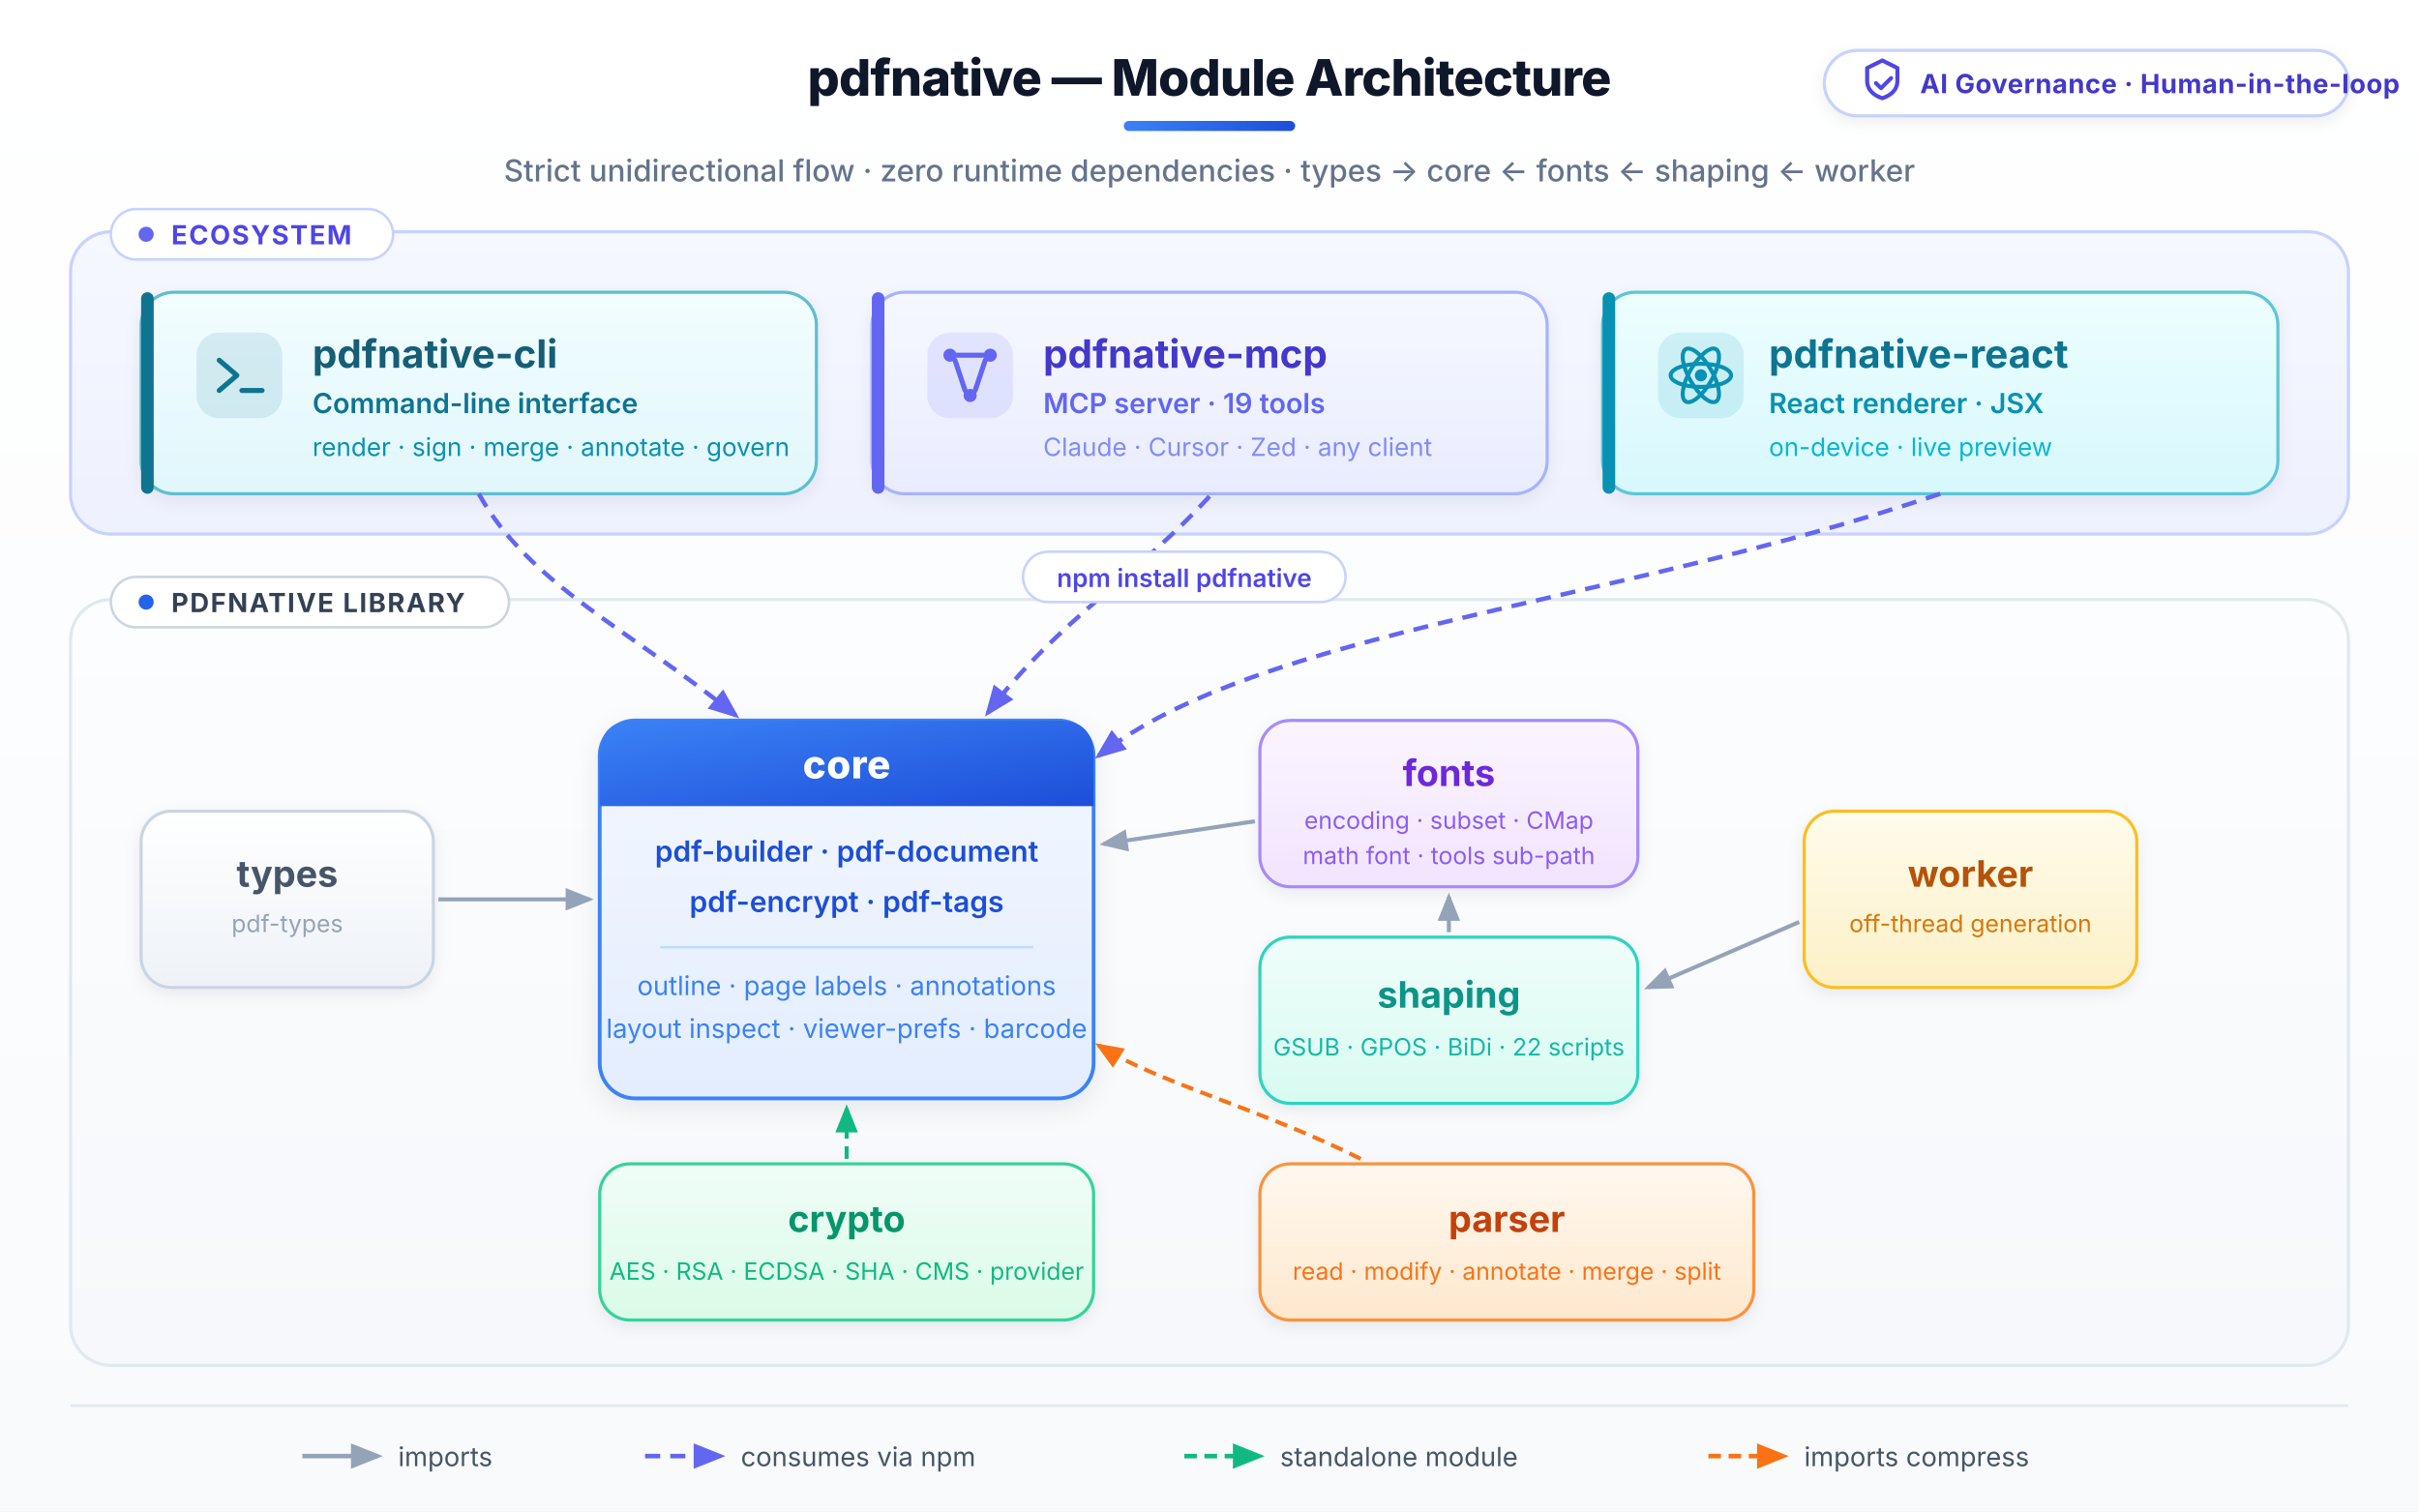
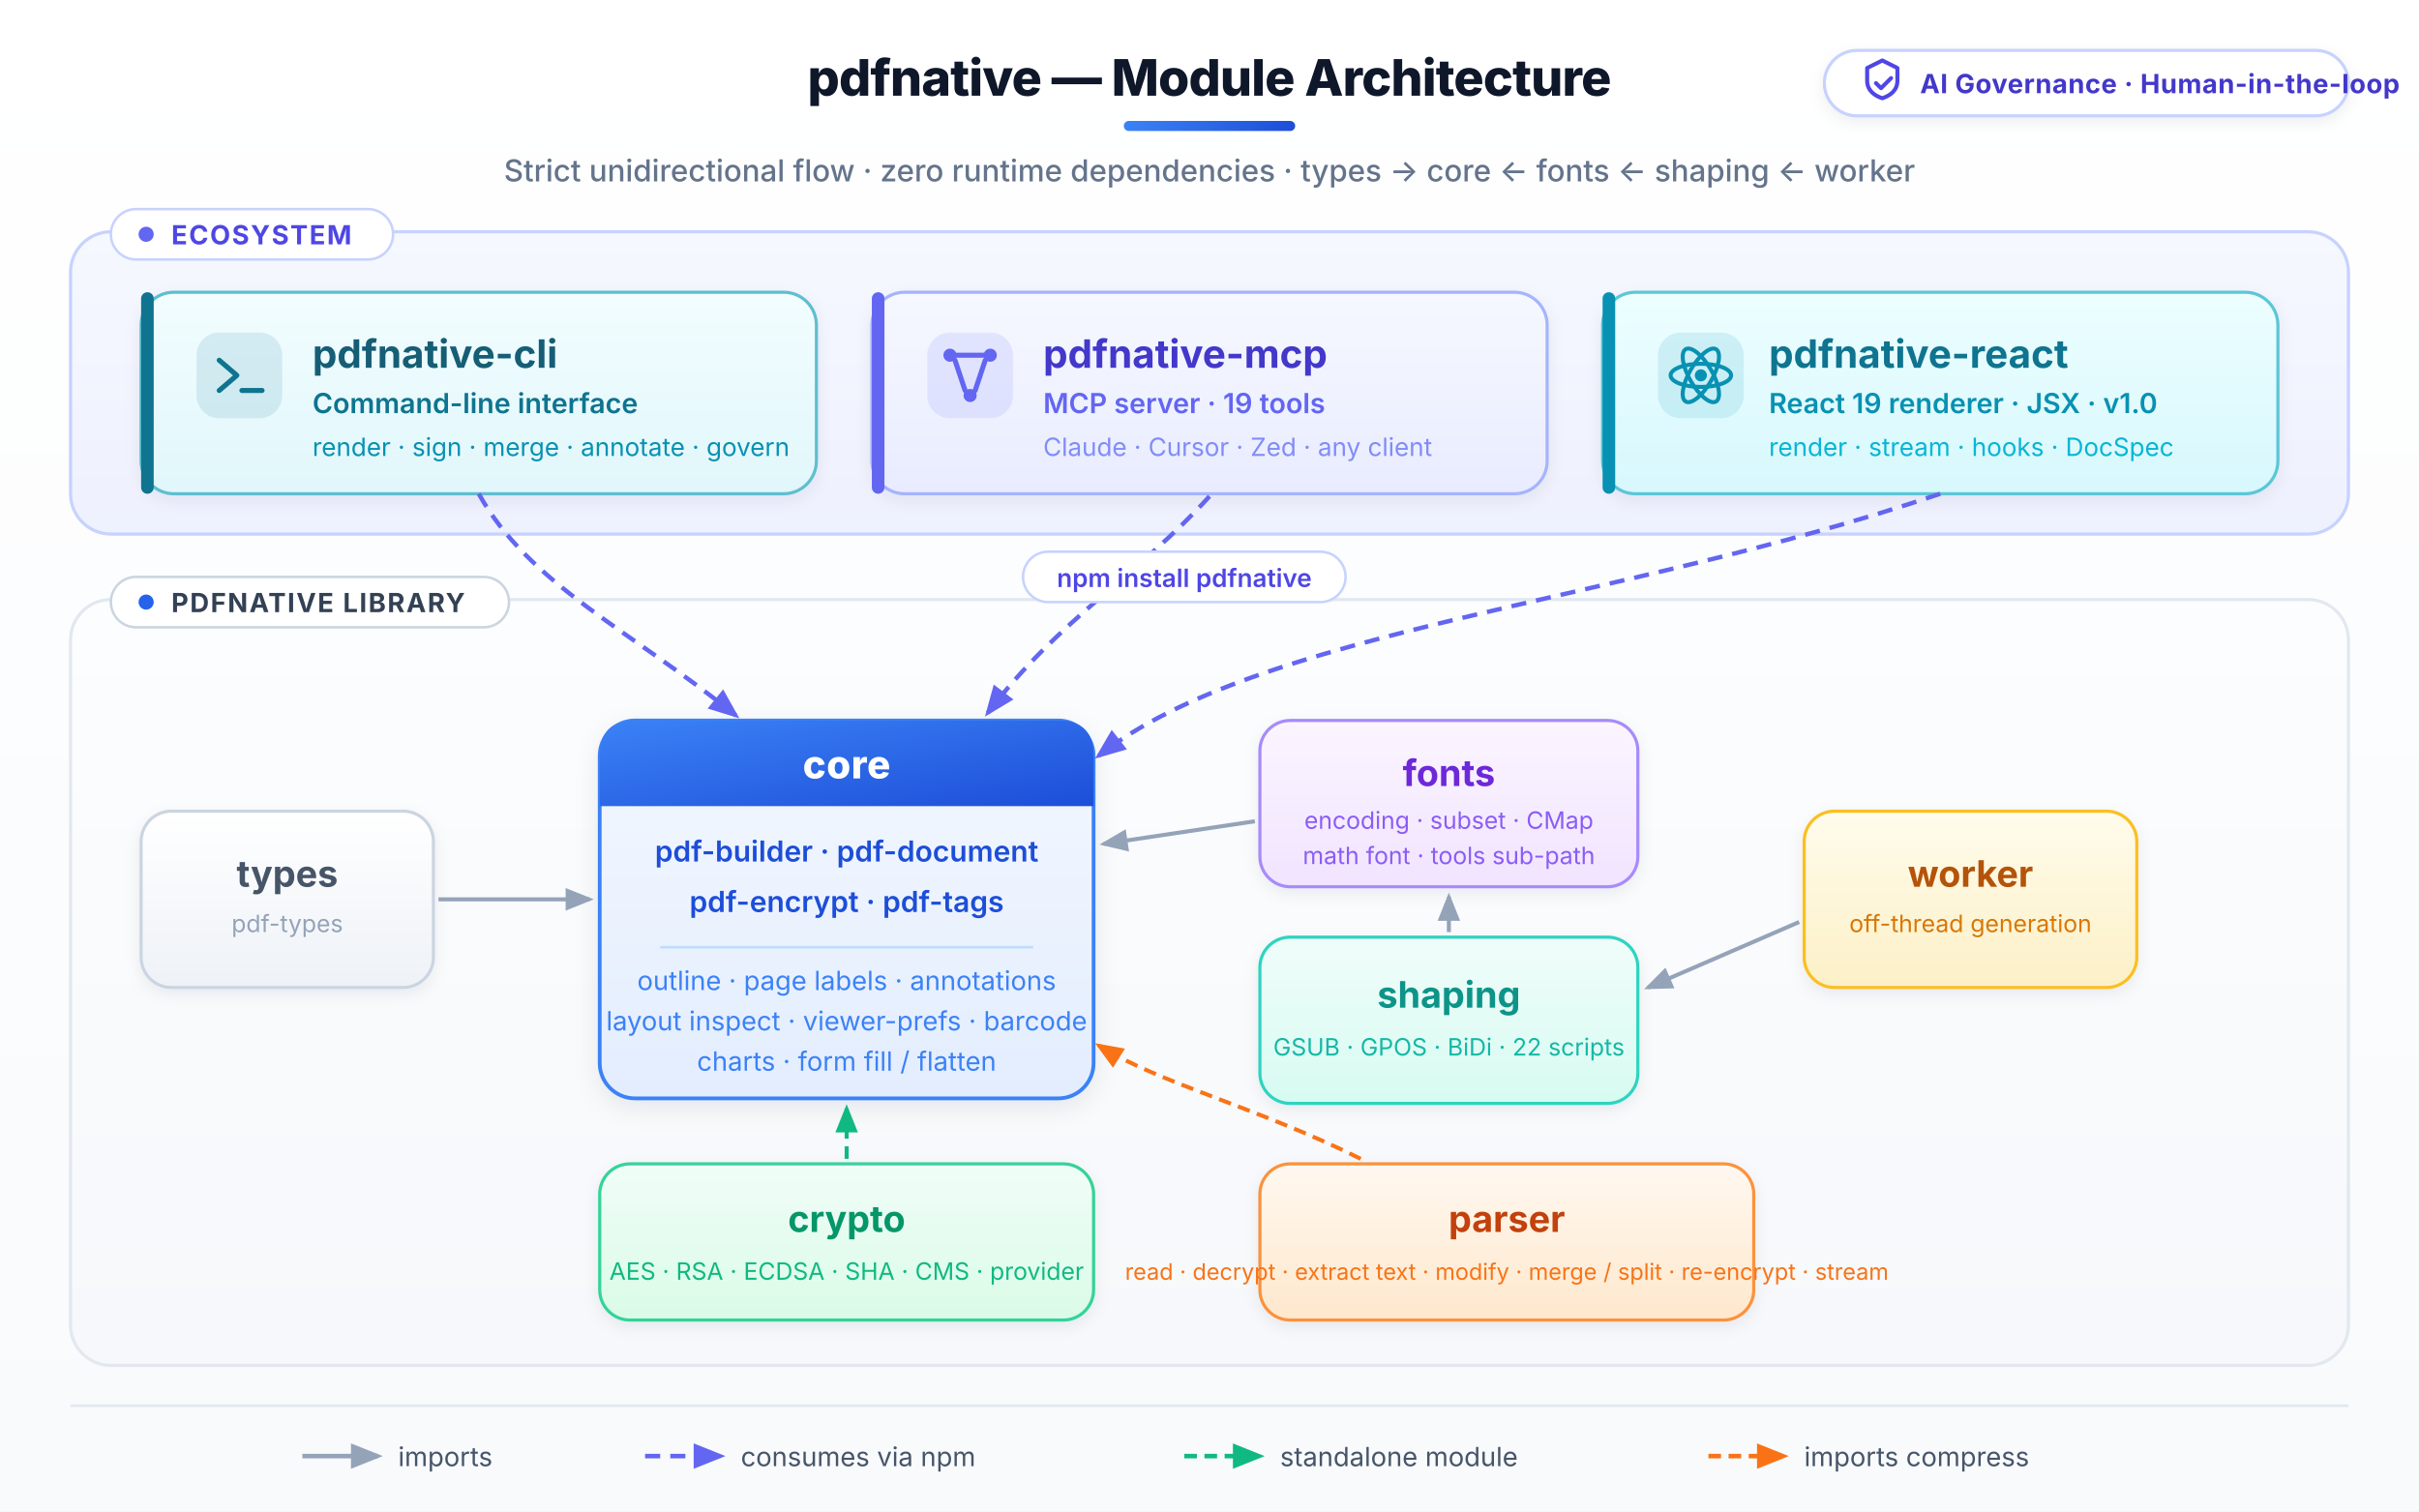
<svg xmlns="http://www.w3.org/2000/svg" viewBox="0 0 960 600" role="img" aria-labelledby="arch-title arch-desc" font-family="Inter,-apple-system,BlinkMacSystemFont,'Segoe UI',Roboto,'Helvetica Neue',Arial,sans-serif">
  <defs>
    <marker id="ah-import" viewBox="0 0 10 8" refX="8.5" refY="4" markerWidth="7" markerHeight="6" orient="auto-start-reverse">
      <path d="M0 0 L10 4 L0 8 Z" fill="#94A3B8" />
    </marker>
    <marker id="ah-npm" viewBox="0 0 10 8" refX="8.5" refY="4" markerWidth="7" markerHeight="6" orient="auto-start-reverse">
      <path d="M0 0 L10 4 L0 8 Z" fill="#6366F1" />
    </marker>
    <marker id="ah-standalone" viewBox="0 0 10 8" refX="8.5" refY="4" markerWidth="7" markerHeight="6" orient="auto-start-reverse">
      <path d="M0 0 L10 4 L0 8 Z" fill="#10B981" />
    </marker>
    <marker id="ah-compress" viewBox="0 0 10 8" refX="8.5" refY="4" markerWidth="7" markerHeight="6" orient="auto-start-reverse">
      <path d="M0 0 L10 4 L0 8 Z" fill="#F97316" />
    </marker>
    <linearGradient id="g-canvas" x1="0" y1="0" x2="0" y2="1">
      <stop offset="0%" stop-color="#FFFFFF" />
      <stop offset="100%" stop-color="#F8FAFC" />
    </linearGradient>
    <linearGradient id="g-eco" x1="0" y1="0" x2="0" y2="1">
      <stop offset="0%" stop-color="#F6F8FF" />
      <stop offset="100%" stop-color="#EEF1FE" />
    </linearGradient>
    <linearGradient id="g-lib" x1="0" y1="0" x2="0" y2="1">
      <stop offset="0%" stop-color="#FCFDFE" />
      <stop offset="100%" stop-color="#F6F8FB" />
    </linearGradient>
    <linearGradient id="g-cli" x1="0" y1="0" x2="0" y2="1">
      <stop offset="0%" stop-color="#F2FDFF" />
      <stop offset="100%" stop-color="#E1F7FB" />
    </linearGradient>
    <linearGradient id="g-mcp" x1="0" y1="0" x2="0" y2="1">
      <stop offset="0%" stop-color="#F6F8FF" />
      <stop offset="100%" stop-color="#E9ECFF" />
    </linearGradient>
    <linearGradient id="g-react" x1="0" y1="0" x2="0" y2="1">
      <stop offset="0%" stop-color="#EDFEFF" />
      <stop offset="100%" stop-color="#D7F8FD" />
    </linearGradient>
    <linearGradient id="g-core" x1="0" y1="0" x2="0" y2="1">
      <stop offset="0%" stop-color="#F3F8FF" />
      <stop offset="100%" stop-color="#E3EDFE" />
    </linearGradient>
    <linearGradient id="g-core-head" x1="0" y1="0" x2="1" y2="1">
      <stop offset="0%" stop-color="#3B82F6" />
      <stop offset="100%" stop-color="#1D4ED8" />
    </linearGradient>
    <linearGradient id="g-types" x1="0" y1="0" x2="0" y2="1">
      <stop offset="0%" stop-color="#FFFFFF" />
      <stop offset="100%" stop-color="#EEF2F7" />
    </linearGradient>
    <linearGradient id="g-fonts" x1="0" y1="0" x2="0" y2="1">
      <stop offset="0%" stop-color="#FBF5FF" />
      <stop offset="100%" stop-color="#F1E4FF" />
    </linearGradient>
    <linearGradient id="g-shaping" x1="0" y1="0" x2="0" y2="1">
      <stop offset="0%" stop-color="#F0FDFA" />
      <stop offset="100%" stop-color="#D7FBF1" />
    </linearGradient>
    <linearGradient id="g-worker" x1="0" y1="0" x2="0" y2="1">
      <stop offset="0%" stop-color="#FFFCEC" />
      <stop offset="100%" stop-color="#FCF0C7" />
    </linearGradient>
    <linearGradient id="g-crypto" x1="0" y1="0" x2="0" y2="1">
      <stop offset="0%" stop-color="#F0FDF8" />
      <stop offset="100%" stop-color="#DAFBE7" />
    </linearGradient>
    <linearGradient id="g-parser" x1="0" y1="0" x2="0" y2="1">
      <stop offset="0%" stop-color="#FFF8F0" />
      <stop offset="100%" stop-color="#FEE8CD" />
    </linearGradient>
    <linearGradient id="g-accent" x1="0" y1="0" x2="1" y2="0">
      <stop offset="0%" stop-color="#3B82F6" />
      <stop offset="100%" stop-color="#1D4ED8" />
    </linearGradient>
    <filter id="soft" x="-20%" y="-20%" width="140%" height="150%">
      <feDropShadow dx="0" dy="3" stdDeviation="5" flood-color="#1E293B" flood-opacity="0.08" />
    </filter>
    <filter id="soft-sm" x="-20%" y="-20%" width="140%" height="150%">
      <feDropShadow dx="0" dy="2" stdDeviation="3" flood-color="#1E293B" flood-opacity="0.07" />
    </filter>
  </defs>
  <rect x="0" y="0" width="960" height="600" fill="url(#g-canvas)" />
  <text x="480" y="38" text-anchor="middle" font-size="20" font-weight="800" fill="#0F172A" letter-spacing="-0.3">pdfnative — Module Architecture</text>
  <rect x="446" y="48" width="68" height="4" rx="2" fill="url(#g-accent)" />
  <text x="480" y="72" text-anchor="middle" font-size="12" font-weight="500" fill="#64748B">Strict unidirectional flow · zero runtime dependencies · types → core ← fonts ← shaping ← worker</text>
  <g filter="url(#soft-sm)">
    <rect x="724" y="20" width="208" height="26" rx="13" fill="#FFFFFF" stroke="#C7D2FE" stroke-width="1.25" />
  </g>
  <path d="M741 27 l6 -3 l6 3 v5 c0 4 -3 6 -6 7 c-3 -1 -6 -3 -6 -7 Z" fill="none" stroke="#4F46E5" stroke-width="1.6" stroke-linejoin="round" />
  <path d="M744.5 33 l2 2 l4 -4" fill="none" stroke="#4F46E5" stroke-width="1.6" stroke-linecap="round" stroke-linejoin="round" />
  <text x="762" y="37" font-size="10.5" font-weight="700" fill="#4338CA" letter-spacing="0.2">AI Governance · Human-in-the-loop</text>
  <rect x="28" y="92" width="904" height="120" rx="16" fill="url(#g-eco)" stroke="#C7D2FE" stroke-width="1.25" />
  <rect x="44" y="83" width="112" height="20" rx="10" fill="#FFFFFF" stroke="#C7D2FE" stroke-width="1" />
  <circle cx="58" cy="93" r="3" fill="#6366F1" />
  <text x="68" y="97" font-size="10.5" font-weight="700" fill="#4F46E5" letter-spacing="0.6">ECOSYSTEM</text>
  <g filter="url(#soft-sm)">
    <rect x="56" y="116" width="268" height="80" rx="13" fill="url(#g-cli)" stroke="#5EBECF" stroke-width="1.25" />
  </g>
  <rect x="56" y="116" width="5" height="80" rx="2.5" fill="#0E7490" />
  <rect x="78" y="132" width="34" height="34" rx="9" fill="#0E7490" fill-opacity="0.12" />
  <path d="M87 143 l7 6 l-7 6 M96 155 h8" fill="none" stroke="#0E7490" stroke-width="2" stroke-linecap="round" stroke-linejoin="round" />
  <text x="124" y="146" font-size="15.5" font-weight="700" fill="#155E75">pdfnative-cli</text>
  <text x="124" y="164" font-size="11" font-weight="600" fill="#0E7490">Command-line interface</text>
  <text x="124" y="181" font-size="10" fill="#0891B2">render · sign · merge · annotate · govern</text>
  <g filter="url(#soft-sm)">
    <rect x="346" y="116" width="268" height="80" rx="13" fill="url(#g-mcp)" stroke="#A5B4FC" stroke-width="1.25" />
  </g>
  <rect x="346" y="116" width="5" height="80" rx="2.5" fill="#6366F1" />
  <rect x="368" y="132" width="34" height="34" rx="9" fill="#6366F1" fill-opacity="0.12" />
  <g fill="none" stroke="#6366F1" stroke-width="2" stroke-linecap="round">
    <circle cx="377" cy="141" r="2.6" fill="#6366F1" stroke="none" />
    <circle cx="393" cy="141" r="2.6" fill="#6366F1" stroke="none" />
    <circle cx="385" cy="157" r="2.6" fill="#6366F1" stroke="none" />
    <path d="M379 143 l4 12 M391 143 l-4 12 M379 141 h12" />
  </g>
  <text x="414" y="146" font-size="15.5" font-weight="700" fill="#4338CA">pdfnative-mcp</text>
  <text x="414" y="164" font-size="11" font-weight="600" fill="#6366F1">MCP server · 19 tools</text>
  <text x="414" y="181" font-size="10" fill="#818CF8">Claude · Cursor · Zed · any client</text>
  <g filter="url(#soft-sm)">
    <rect x="636" y="116" width="268" height="80" rx="13" fill="url(#g-react)" stroke="#5CC6D6" stroke-width="1.25" />
  </g>
  <rect x="636" y="116" width="5" height="80" rx="2.5" fill="#0891B2" />
  <rect x="658" y="132" width="34" height="34" rx="9" fill="#0891B2" fill-opacity="0.12" />
  <g fill="none" stroke="#0891B2" stroke-width="1.6">
    <circle cx="675" cy="149" r="2.4" fill="#0891B2" stroke="none" />
    <ellipse cx="675" cy="149" rx="12" ry="4.6" />
    <ellipse cx="675" cy="149" rx="12" ry="4.6" transform="rotate(60 675 149)" />
    <ellipse cx="675" cy="149" rx="12" ry="4.6" transform="rotate(120 675 149)" />
  </g>
  <text x="702" y="146" font-size="15.5" font-weight="700" fill="#0E7490">pdfnative-react</text>
-   <text x="702" y="164" font-size="11" font-weight="600" fill="#0891B2">React renderer · JSX</text>
-   <text x="702" y="181" font-size="10" fill="#06B6D4">on-device · live preview</text>
+   <text x="702" y="164" font-size="11" font-weight="600" fill="#0891B2">React 19 renderer · JSX · v1.0</text>
+   <text x="702" y="181" font-size="10" fill="#06B6D4">render · stream · hooks · DocSpec</text>
  <rect x="28" y="238" width="904" height="304" rx="16" fill="url(#g-lib)" stroke="#E2E8F0" stroke-width="1.25" />
  <rect x="44" y="229" width="158" height="20" rx="10" fill="#FFFFFF" stroke="#CBD5E1" stroke-width="1" />
  <circle cx="58" cy="239" r="3" fill="#2563EB" />
  <text x="68" y="243" font-size="10.5" font-weight="700" fill="#334155" letter-spacing="0.6">PDFNATIVE LIBRARY</text>
  <g filter="url(#soft-sm)">
    <rect x="56" y="322" width="116" height="70" rx="12" fill="url(#g-types)" stroke="#CBD5E1" stroke-width="1.25" />
  </g>
  <text x="114" y="352" text-anchor="middle" font-size="14.5" font-weight="700" fill="#475569">types</text>
  <text x="114" y="370" text-anchor="middle" font-size="9.5" fill="#94A3B8">pdf-types</text>
  <g filter="url(#soft)">
    <rect x="238" y="286" width="196" height="150" rx="14" fill="url(#g-core)" stroke="#3B82F6" stroke-width="1.5" />
  </g>
  <path d="M238 320 L238 300 Q238 286 252 286 L420 286 Q434 286 434 300 L434 320 Z" fill="url(#g-core-head)" />
  <text x="336" y="309" text-anchor="middle" font-size="15.5" font-weight="800" fill="#FFFFFF" letter-spacing="0.2">core</text>
  <text x="336" y="342" text-anchor="middle" font-size="11.5" font-weight="600" fill="#1D4ED8">pdf-builder · pdf-document</text>
  <text x="336" y="362" text-anchor="middle" font-size="11.5" font-weight="600" fill="#1D4ED8">pdf-encrypt · pdf-tags</text>
  <line x1="262" y1="376" x2="410" y2="376" stroke="#BFDBFE" stroke-width="1" />
-   <text x="336" y="395" text-anchor="middle" font-size="10.5" fill="#3B82F6">outline · page labels · annotations</text>
-   <text x="336" y="412" text-anchor="middle" font-size="10.5" fill="#3B82F6">layout inspect · viewer-prefs · barcode</text>
+   <text x="336" y="393" text-anchor="middle" font-size="10.5" fill="#3B82F6">outline · page labels · annotations</text>
+   <text x="336" y="409" text-anchor="middle" font-size="10.5" fill="#3B82F6">layout inspect · viewer-prefs · barcode</text>
+   <text x="336" y="425" text-anchor="middle" font-size="10.5" fill="#3B82F6">charts · form fill / flatten</text>
  <g filter="url(#soft-sm)">
    <rect x="500" y="286" width="150" height="66" rx="12" fill="url(#g-fonts)" stroke="#A78BFA" stroke-width="1.25" />
  </g>
  <text x="575" y="312" text-anchor="middle" font-size="14.5" font-weight="700" fill="#6D28D9">fonts</text>
  <text x="575" y="329" text-anchor="middle" font-size="9.5" fill="#8B5CF6">encoding · subset · CMap</text>
  <text x="575" y="343" text-anchor="middle" font-size="9.5" fill="#8B5CF6">math font · tools sub-path</text>
  <g filter="url(#soft-sm)">
    <rect x="500" y="372" width="150" height="66" rx="12" fill="url(#g-shaping)" stroke="#2DD4BF" stroke-width="1.25" />
  </g>
  <text x="575" y="400" text-anchor="middle" font-size="14.5" font-weight="700" fill="#0D9488">shaping</text>
  <text x="575" y="419" text-anchor="middle" font-size="9.5" fill="#14B8A6">GSUB · GPOS · BiDi · 22 scripts</text>
  <g filter="url(#soft-sm)">
    <rect x="716" y="322" width="132" height="70" rx="12" fill="url(#g-worker)" stroke="#FBBF24" stroke-width="1.25" />
  </g>
  <text x="782" y="352" text-anchor="middle" font-size="14.5" font-weight="700" fill="#B45309">worker</text>
  <text x="782" y="370" text-anchor="middle" font-size="9.5" fill="#D97706">off-thread generation</text>
  <g filter="url(#soft-sm)">
    <rect x="238" y="462" width="196" height="62" rx="12" fill="url(#g-crypto)" stroke="#34D399" stroke-width="1.25" />
  </g>
  <text x="336" y="489" text-anchor="middle" font-size="14.5" font-weight="700" fill="#059669">crypto</text>
  <text x="336" y="508" text-anchor="middle" font-size="9.5" fill="#10B981">AES · RSA · ECDSA · SHA · CMS · provider</text>
  <g filter="url(#soft-sm)">
    <rect x="500" y="462" width="196" height="62" rx="12" fill="url(#g-parser)" stroke="#FB923C" stroke-width="1.25" />
  </g>
  <text x="598" y="489" text-anchor="middle" font-size="14.5" font-weight="700" fill="#C2410C">parser</text>
-   <text x="598" y="508" text-anchor="middle" font-size="9.5" fill="#F97316">read · modify · annotate · merge · split</text>
+   <text x="598" y="508" text-anchor="middle" font-size="9" fill="#F97316">read · decrypt · extract text · modify · merge / split · re-encrypt · stream</text>
  <path d="M190 196 C 210 232, 250 250, 292 284" fill="none" stroke="#6366F1" stroke-width="1.75" stroke-dasharray="6,4" marker-end="url(#ah-npm)" />
  <path d="M480 197 C 452 228, 420 246, 392 283" fill="none" stroke="#6366F1" stroke-width="1.75" stroke-dasharray="6,4" marker-end="url(#ah-npm)" />
  <path d="M770 196 C 640 240, 500 250, 436 300" fill="none" stroke="#6366F1" stroke-width="1.75" stroke-dasharray="6,4" marker-end="url(#ah-npm)" />
  <g transform="translate(470 232)">
    <rect x="-64" y="-13" width="128" height="20" rx="10" fill="#FFFFFF" stroke="#C7D2FE" stroke-width="1" />
    <text x="0" y="1" text-anchor="middle" font-size="10" font-weight="600" fill="#4F46E5">npm install pdfnative</text>
  </g>
  <line x1="174" y1="357" x2="234" y2="357" stroke="#94A3B8" stroke-width="1.6" marker-end="url(#ah-import)" />
  <line x1="498" y1="326" x2="438" y2="335" stroke="#94A3B8" stroke-width="1.6" marker-end="url(#ah-import)" />
  <line x1="575" y1="370" x2="575" y2="356" stroke="#94A3B8" stroke-width="1.6" marker-end="url(#ah-import)" />
  <line x1="714" y1="366" x2="654" y2="392" stroke="#94A3B8" stroke-width="1.6" marker-end="url(#ah-import)" />
  <line x1="336" y1="460" x2="336" y2="440" stroke="#10B981" stroke-width="1.6" stroke-dasharray="5,3" marker-end="url(#ah-standalone)" />
  <path d="M540 460 C 500 440, 460 430, 436 415" fill="none" stroke="#F97316" stroke-width="1.6" stroke-dasharray="5,3" marker-end="url(#ah-compress)" />
  <line x1="28" y1="558" x2="932" y2="558" stroke="#E2E8F0" stroke-width="1" />
  <g font-size="10.5" fill="#475569">
    <line x1="120" y1="578" x2="150" y2="578" stroke="#94A3B8" stroke-width="1.8" marker-end="url(#ah-import)" />
    <text x="158" y="582">imports</text>
    <line x1="256" y1="578" x2="286" y2="578" stroke="#6366F1" stroke-width="1.8" stroke-dasharray="6,4" marker-end="url(#ah-npm)" />
    <text x="294" y="582">consumes via npm</text>
    <line x1="470" y1="578" x2="500" y2="578" stroke="#10B981" stroke-width="1.8" stroke-dasharray="5,3" marker-end="url(#ah-standalone)" />
    <text x="508" y="582">standalone module</text>
    <line x1="678" y1="578" x2="708" y2="578" stroke="#F97316" stroke-width="1.8" stroke-dasharray="5,3" marker-end="url(#ah-compress)" />
    <text x="716" y="582">imports compress</text>
  </g>
</svg>
